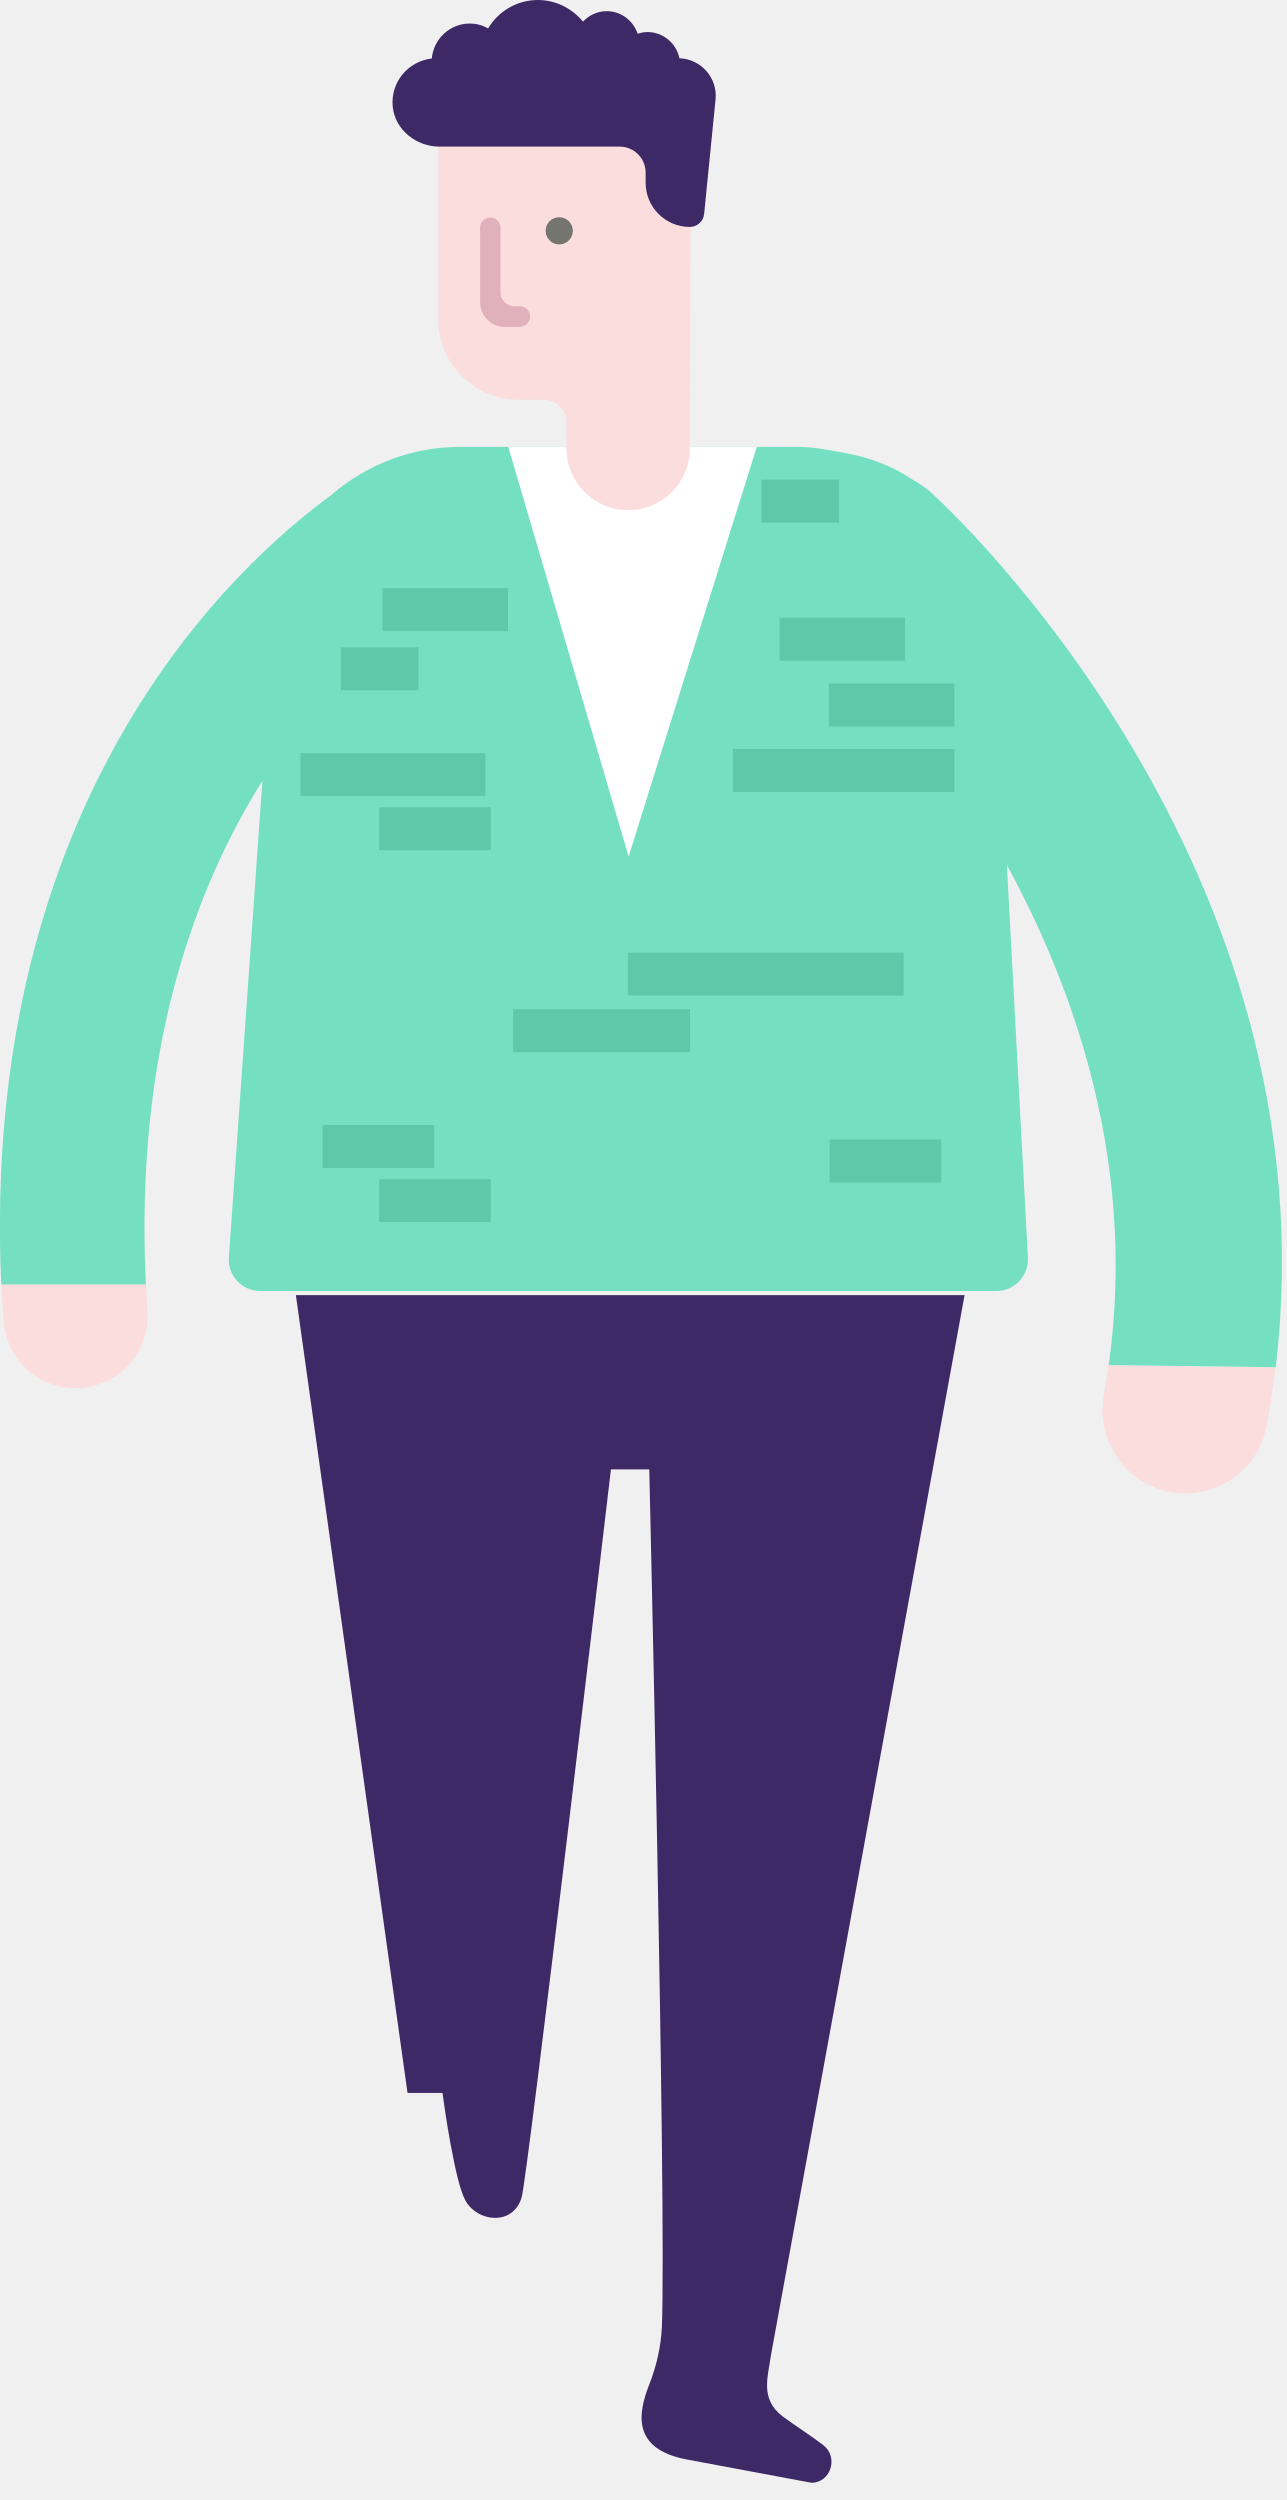
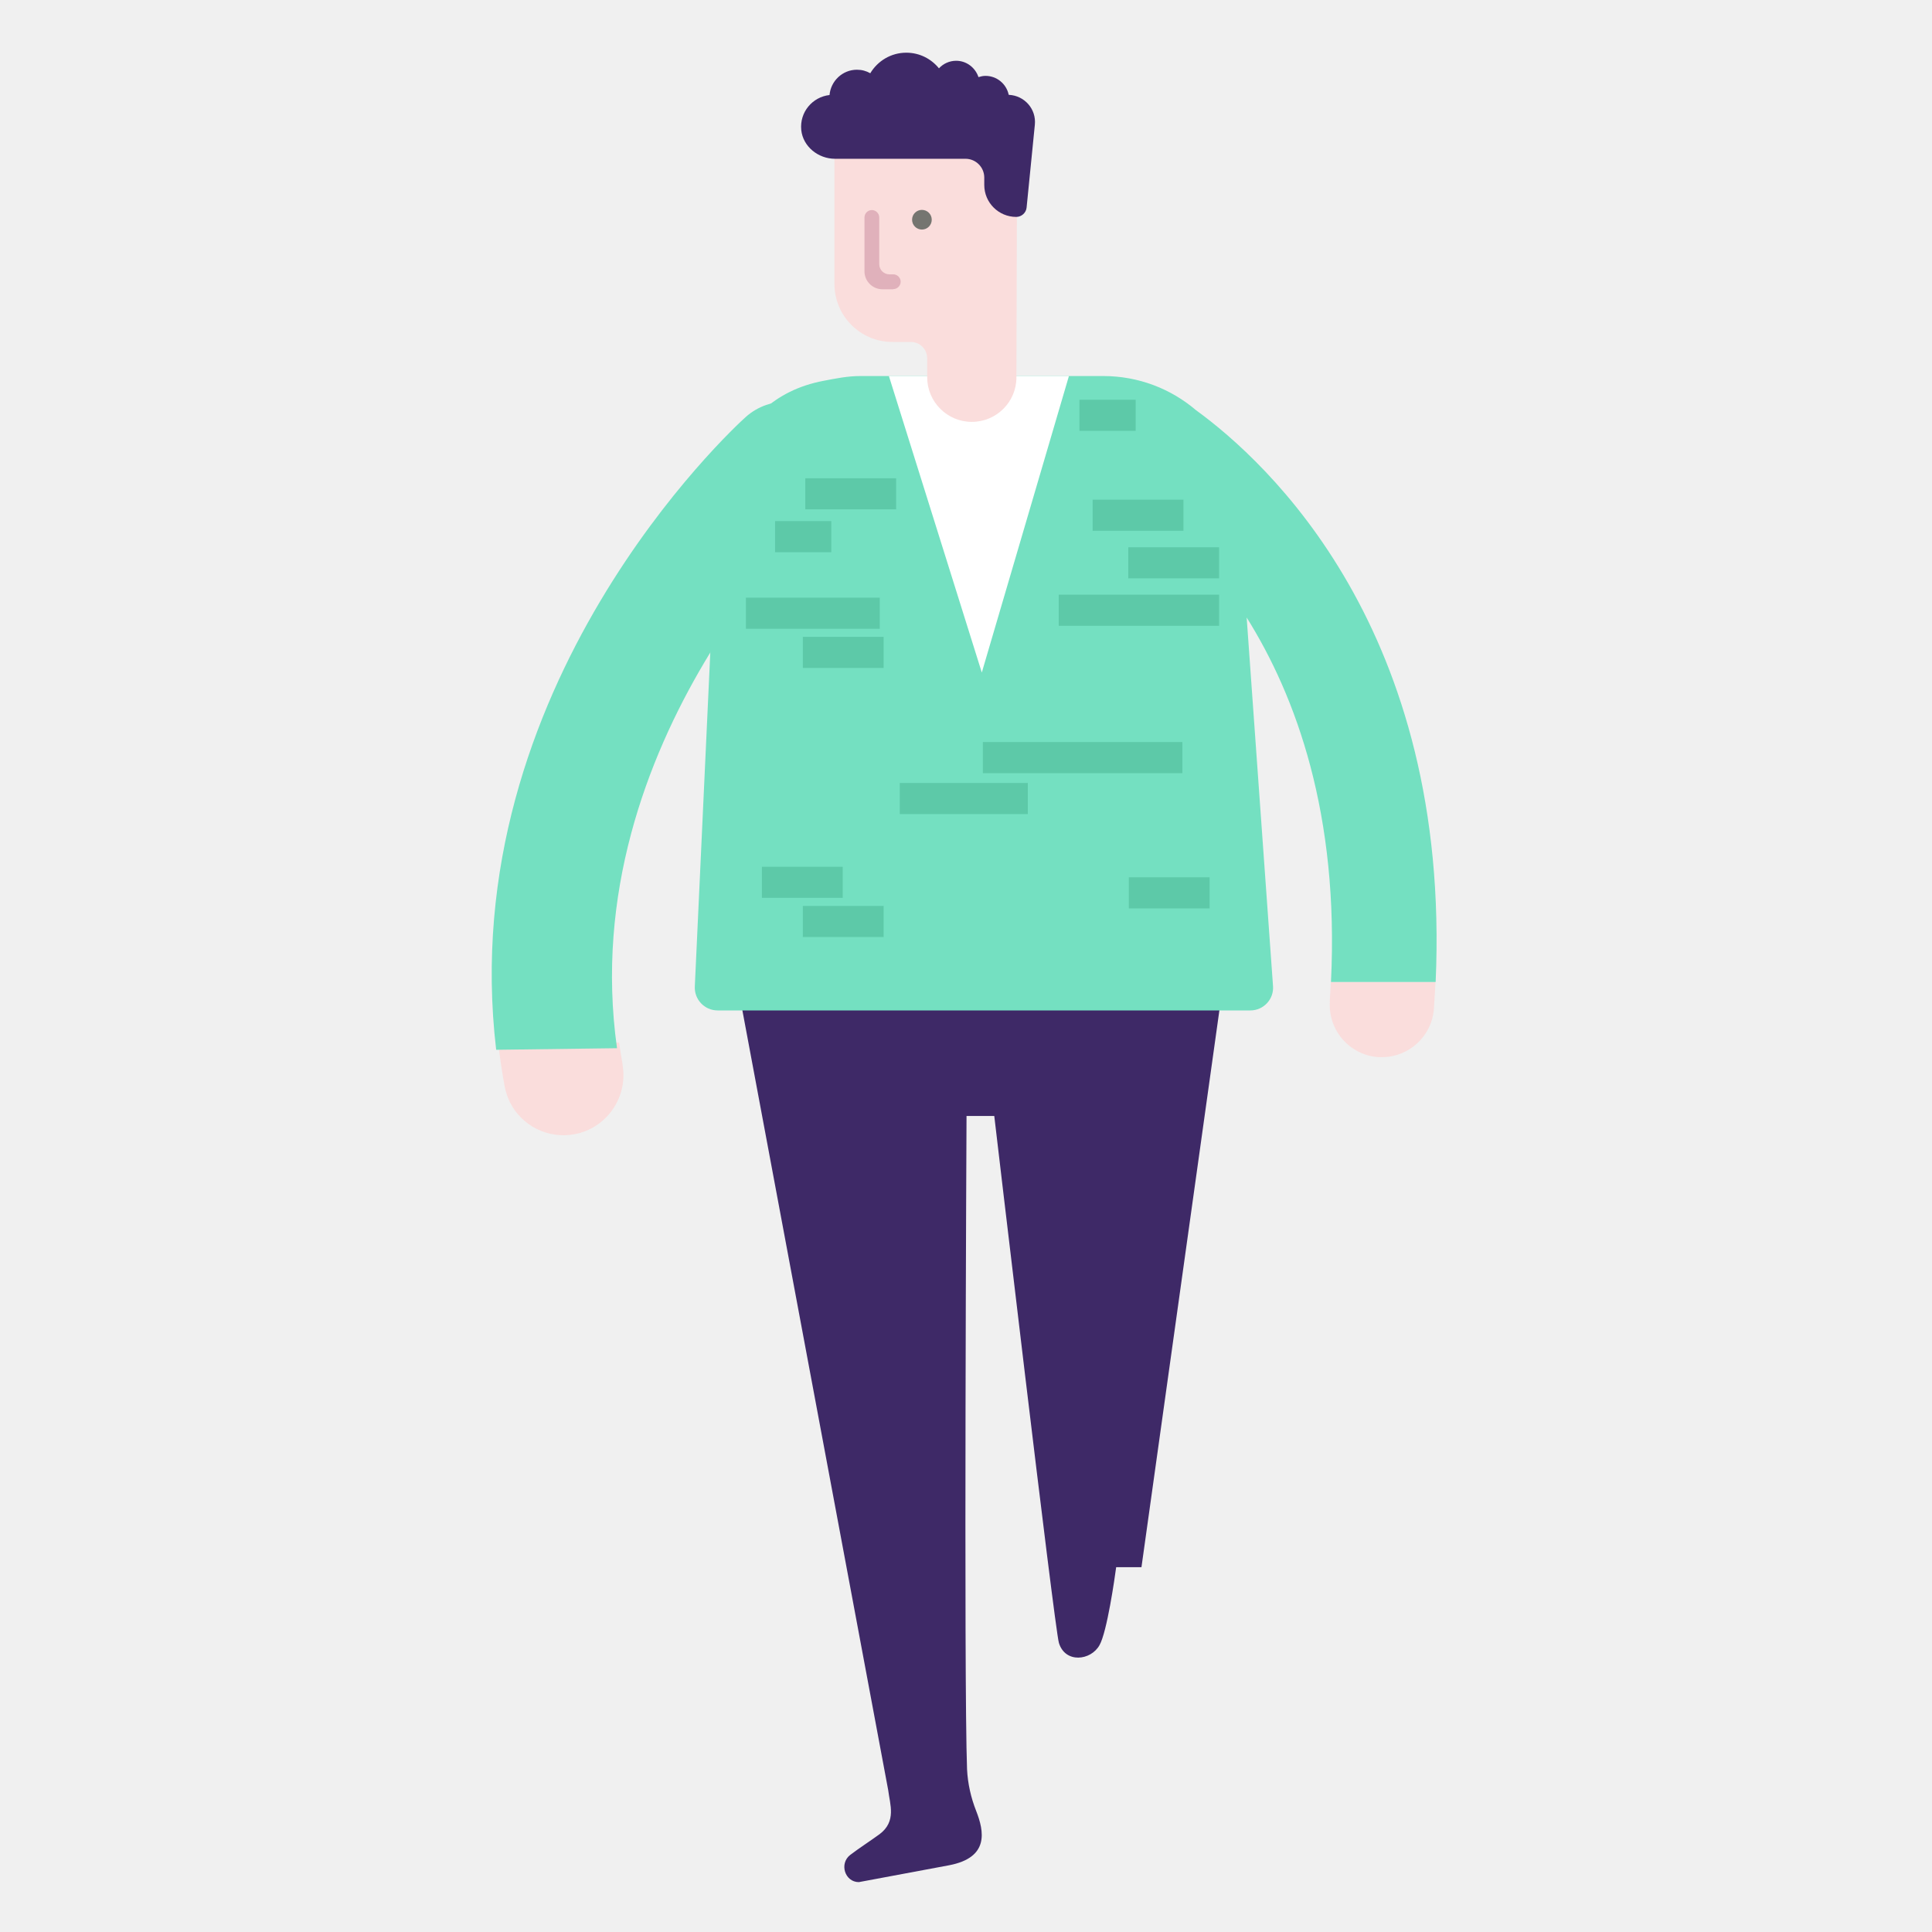
- <svg xmlns="http://www.w3.org/2000/svg" width="53" height="103" viewBox="0 0 53 103" fill="none">
-   <g clip-path="url(#clip0_133_729)">
-     <path d="M45.48 57.49C45.14 59.34 46.37 61.13 48.22 61.47C49.74 61.75 51.22 60.97 51.88 59.66C52.02 59.37 52.13 59.06 52.19 58.73C52.34 57.93 52.45 57.13 52.55 56.34L45.67 56.25C45.61 56.66 45.55 57.08 45.47 57.5L45.48 57.49Z" fill="#FADDDC" />
-     <path d="M33.55 20.55C32.28 21.94 32.39 24.1 33.78 25.37C33.93 25.5 48.14 38.7 45.68 56.24L52.56 56.33C55.01 35.62 39.07 20.94 38.37 20.3C36.97 19.04 34.82 19.15 33.55 20.54V20.55Z" fill="#74E0C1" />
-     <path d="M6.07 54.01C6.19 55.65 4.95 57.07 3.32 57.19C3.25 57.19 3.18 57.19 3.11 57.19C1.56 57.19 0.26 55.99 0.15 54.43C0.11 53.92 0.09 53.41 0.06 52.91H6.02C6.04 53.28 6.05 53.63 6.08 54.01H6.07Z" fill="#FADDDC" />
-     <path d="M13.7 20.35C15.12 19.14 16.96 18.41 18.98 18.41H32.81C33.53 18.41 34.21 18.55 34.89 18.68C40.72 19.77 40.98 26.13 41 26.62L42.35 51.82C42.39 52.56 41.8 53.19 41.05 53.19H10.72C9.97 53.19 9.37 52.55 9.43 51.8L10.81 32.17C7.99 36.67 5.54 43.39 6.01 52.92H0.05C-0.84 32.9 9.64 23.31 13.7 20.36V20.35Z" fill="#74E0C1" />
-     <path d="M25.9 35.29L20.94 18.41H31.18L25.9 35.29Z" fill="white" />
-     <path d="M20 31.03H12.38V32.8H20V31.03Z" fill="#5DC9A8" />
-     <path d="M20.22 33.26H15.62V35.03H20.22V33.26Z" fill="#5DC9A8" />
-     <path d="M37.23 39.25H25.87V41.02H37.23V39.25Z" fill="#5DC9A8" />
-     <path d="M39.32 30.86H30.19V32.63H39.32V30.86Z" fill="#5DC9A8" />
-     <path d="M39.32 28.16H34.15V29.93H39.32V28.16Z" fill="#5DC9A8" />
-     <path d="M37.29 25.45H32.12V27.22H37.29V25.45Z" fill="#5DC9A8" />
-     <path d="M20.93 24.23H15.76V26H20.93V24.23Z" fill="#5DC9A8" />
-     <path d="M17.24 26.67H14.04V28.44H17.24V26.67Z" fill="#5DC9A8" />
-     <path d="M34.57 19.76H31.37V21.53H34.57V19.76Z" fill="#5DC9A8" />
-     <path d="M20.22 48.58H15.62V50.35H20.22V48.58Z" fill="#5DC9A8" />
-     <path d="M28.43 41.58H21.14V43.35H28.43V41.58Z" fill="#5DC9A8" />
-     <path d="M38.78 46.95H34.18V48.72H38.78V46.95Z" fill="#5DC9A8" />
-     <path d="M17.89 46.35H13.29V48.12H17.89V46.35Z" fill="#5DC9A8" />
-     <path d="M28.45 5.06H18.06V13.17C18.06 14.99 19.54 16.47 21.36 16.47H22.41C22.92 16.47 23.34 16.88 23.34 17.4V18.48C23.34 19.88 24.48 21.02 25.88 21.02C27.28 21.02 28.42 19.89 28.42 18.49L28.46 5.06H28.45Z" fill="#FADDDC" />
-     <path d="M21.43 13.47H20.8C20.24 13.47 19.78 13.01 19.78 12.45V9.38C19.78 9.15 19.97 8.96 20.2 8.96C20.43 8.96 20.62 9.15 20.62 9.38V12.04C20.62 12.36 20.88 12.62 21.2 12.62H21.42C21.65 12.62 21.84 12.81 21.84 13.04C21.84 13.27 21.65 13.46 21.42 13.46L21.43 13.47Z" fill="#E0B1BB" />
-     <path d="M27.99 2.39C27.86 1.78 27.32 1.32 26.67 1.32C26.53 1.32 26.4 1.35 26.27 1.39C26.09 0.85 25.59 0.46 25 0.46C24.61 0.46 24.26 0.63 24.02 0.89C23.57 0.35 22.91 0 22.16 0C21.29 0 20.53 0.47 20.11 1.17C19.88 1.04 19.63 0.97 19.35 0.97C18.53 0.97 17.86 1.61 17.79 2.41C16.82 2.52 16.08 3.38 16.18 4.4C16.28 5.35 17.15 6.04 18.1 6.04H25.53C26.12 6.04 26.6 6.52 26.6 7.11V7.53C26.6 8.54 27.42 9.35 28.42 9.35C28.72 9.35 28.98 9.12 29.01 8.82L29.48 4.1C29.57 3.21 28.89 2.44 28 2.4L27.99 2.39Z" fill="#3E2967" />
-     <path d="M22.48 9.51C22.48 9.82 22.73 10.07 23.04 10.07C23.35 10.07 23.6 9.82 23.6 9.51C23.6 9.2 23.35 8.95 23.04 8.95C22.73 8.95 22.48 9.2 22.48 9.51Z" fill="#757570" />
-     <path d="M12.19 53.36H39.74L31.76 97.05C31.66 97.87 31.28 98.83 32.25 99.56C32.8 99.96 33.38 100.33 33.92 100.74C34.56 101.23 34.23 102.29 33.43 102.29L28.29 101.33C25.99 100.89 26.3 99.39 26.75 98.24C27.05 97.48 27.23 96.68 27.27 95.87C27.46 90.79 26.75 60.54 26.75 60.54H25.17C25.17 60.54 21.74 89.72 21.49 90.54C21.13 91.72 19.67 91.55 19.18 90.67C18.75 89.92 18.31 86.83 18.23 86.23H16.79L12.19 53.36Z" fill="#3E2967" />
+ <svg xmlns="http://www.w3.org/2000/svg" width="110" height="110" viewBox="0 0 110 110" fill="none">
+   <g clip-path="url(#clip0_1203_2320)">
+     <path d="M69.6 56.36H42.05L50.57 101.92C50.67 102.74 51.05 103.7 50.08 104.43C49.53 104.83 48.95 105.2 48.41 105.61C47.77 106.1 48.1 107.16 48.9 107.16L54.04 106.2C56.34 105.76 56.03 104.26 55.58 103.11C55.28 102.35 55.1 101.55 55.06 100.74C54.87 95.66 55.03 63.54 55.03 63.54H56.61C56.61 63.54 60.04 92.72 60.29 93.54C60.65 94.72 62.11 94.55 62.6 93.67C63.03 92.92 63.47 89.83 63.55 89.23H64.99L69.59 56.36H69.6Z" fill="#3E2967" />
+     <path d="M35.44 60.6C35.78 62.45 34.55 64.24 32.7 64.58C31.18 64.86 29.7 64.08 29.04 62.77C28.9 62.48 28.79 62.17 28.73 61.84C28.58 61.04 28.47 60.24 28.37 59.45L35.25 59.36C35.31 59.77 35.37 60.19 35.45 60.61L35.44 60.6Z" fill="#FADDDC" />
+     <path d="M47.26 23.99C48.53 25.38 48.42 27.54 47.03 28.81C46.88 28.94 32.67 42.14 35.13 59.68L28.25 59.77C25.81 39.07 41.74 24.39 42.45 23.75C43.85 22.49 46 22.6 47.27 23.99H47.26Z" fill="#74E0C1" />
+     <path d="M75.72 57.01C75.6 58.65 76.84 60.07 78.47 60.19C78.54 60.19 78.61 60.19 78.68 60.19C80.23 60.19 81.53 58.99 81.64 57.43C81.68 56.92 81.7 56.41 81.73 55.91H75.77C75.75 56.28 75.74 56.63 75.71 57.01H75.72Z" fill="#FADDDC" />
+     <path d="M68.09 23.35C66.67 22.14 64.83 21.41 62.81 21.41H48.98C48.26 21.41 47.58 21.55 46.9 21.68C41.07 22.77 40.81 29.13 40.79 29.62L39.56 56.16C39.52 56.9 40.11 57.53 40.86 57.53H71.19C71.94 57.53 72.54 56.89 72.48 56.14L70.98 35.16C73.8 39.66 76.25 46.38 75.78 55.91H81.74C82.63 35.89 72.15 26.3 68.09 23.35Z" fill="#74E0C1" />
+     <path d="M55.9 38.29L60.86 21.41H50.61L55.9 38.29Z" fill="white" />
+     <path d="M50.09 34.03H42.47V35.8H50.09V34.03Z" fill="#5DC9A8" />
+     <path d="M50.31 36.26H45.71V38.03H50.31V36.26Z" fill="#5DC9A8" />
+     <path d="M67.32 42.25H55.96V44.02H67.32V42.25Z" fill="#5DC9A8" />
+     <path d="M69.41 33.86H60.28V35.63H69.41V33.86Z" fill="#5DC9A8" />
+     <path d="M69.41 31.16H64.24V32.93H69.41V31.16Z" fill="#5DC9A8" />
+     <path d="M67.38 28.45H62.21V30.22H67.38V28.45Z" fill="#5DC9A8" />
+     <path d="M51.02 27.23H45.85V29H51.02V27.23Z" fill="#5DC9A8" />
+     <path d="M47.33 29.67H44.13V31.44H47.33V29.67Z" fill="#5DC9A8" />
+     <path d="M64.66 22.76H61.46V24.53H64.66V22.76Z" fill="#5DC9A8" />
+     <path d="M50.31 51.58H45.71V53.35H50.31V51.58Z" fill="#5DC9A8" />
+     <path d="M58.52 44.58H51.23V46.35H58.52V44.58Z" fill="#5DC9A8" />
+     <path d="M68.87 49.95H64.27V51.72H68.87V49.95Z" fill="#5DC9A8" />
+     <path d="M47.98 49.35H43.38V51.12H47.98V49.35Z" fill="#5DC9A8" />
+     <path d="M57.9 8.06H47.51V16.17C47.51 17.99 48.99 19.47 50.81 19.47H51.86C52.37 19.47 52.79 19.88 52.79 20.4V21.48C52.79 22.88 53.93 24.02 55.33 24.02C56.73 24.02 57.87 22.89 57.87 21.49L57.91 8.06H57.9Z" fill="#FADDDC" />
+     <path d="M50.87 16.47H50.24C49.68 16.47 49.22 16.01 49.22 15.45V12.38C49.22 12.15 49.41 11.96 49.64 11.96C49.87 11.96 50.06 12.15 50.06 12.38V15.04C50.06 15.36 50.32 15.62 50.64 15.62H50.86C51.09 15.62 51.28 15.81 51.28 16.04C51.28 16.27 51.09 16.46 50.86 16.46L50.87 16.47Z" fill="#E0B1BB" />
+     <path d="M57.43 5.39C57.3 4.78 56.76 4.32 56.11 4.32C55.97 4.32 55.84 4.35 55.71 4.39C55.53 3.85 55.03 3.46 54.44 3.46C54.05 3.46 53.7 3.63 53.46 3.89C53.02 3.35 52.36 3 51.6 3C50.73 3 49.97 3.47 49.55 4.17C49.32 4.04 49.07 3.97 48.79 3.97C47.97 3.97 47.3 4.61 47.23 5.41C46.26 5.52 45.52 6.38 45.62 7.4C45.72 8.35 46.59 9.04 47.54 9.04H54.97C55.56 9.04 56.04 9.52 56.04 10.11V10.53C56.04 11.54 56.86 12.35 57.86 12.35C58.16 12.35 58.42 12.12 58.45 11.82L58.92 7.1C59.01 6.21 58.33 5.44 57.44 5.4L57.43 5.39Z" fill="#3E2967" />
+     <path d="M51.93 12.51C51.93 12.82 52.18 13.07 52.49 13.07C52.8 13.07 53.05 12.82 53.05 12.51C53.05 12.2 52.8 11.95 52.49 11.95C52.18 11.95 51.93 12.2 51.93 12.51Z" fill="#757570" />
  </g>
  <defs>
-     <clipPath id="clip0_133_729">
-       <rect width="52.81" height="102.28" fill="white" />
+     <clipPath id="clip0_1203_2320">
+       <rect width="53.79" height="104.16" fill="white" transform="translate(28 3)" />
    </clipPath>
  </defs>
</svg>
